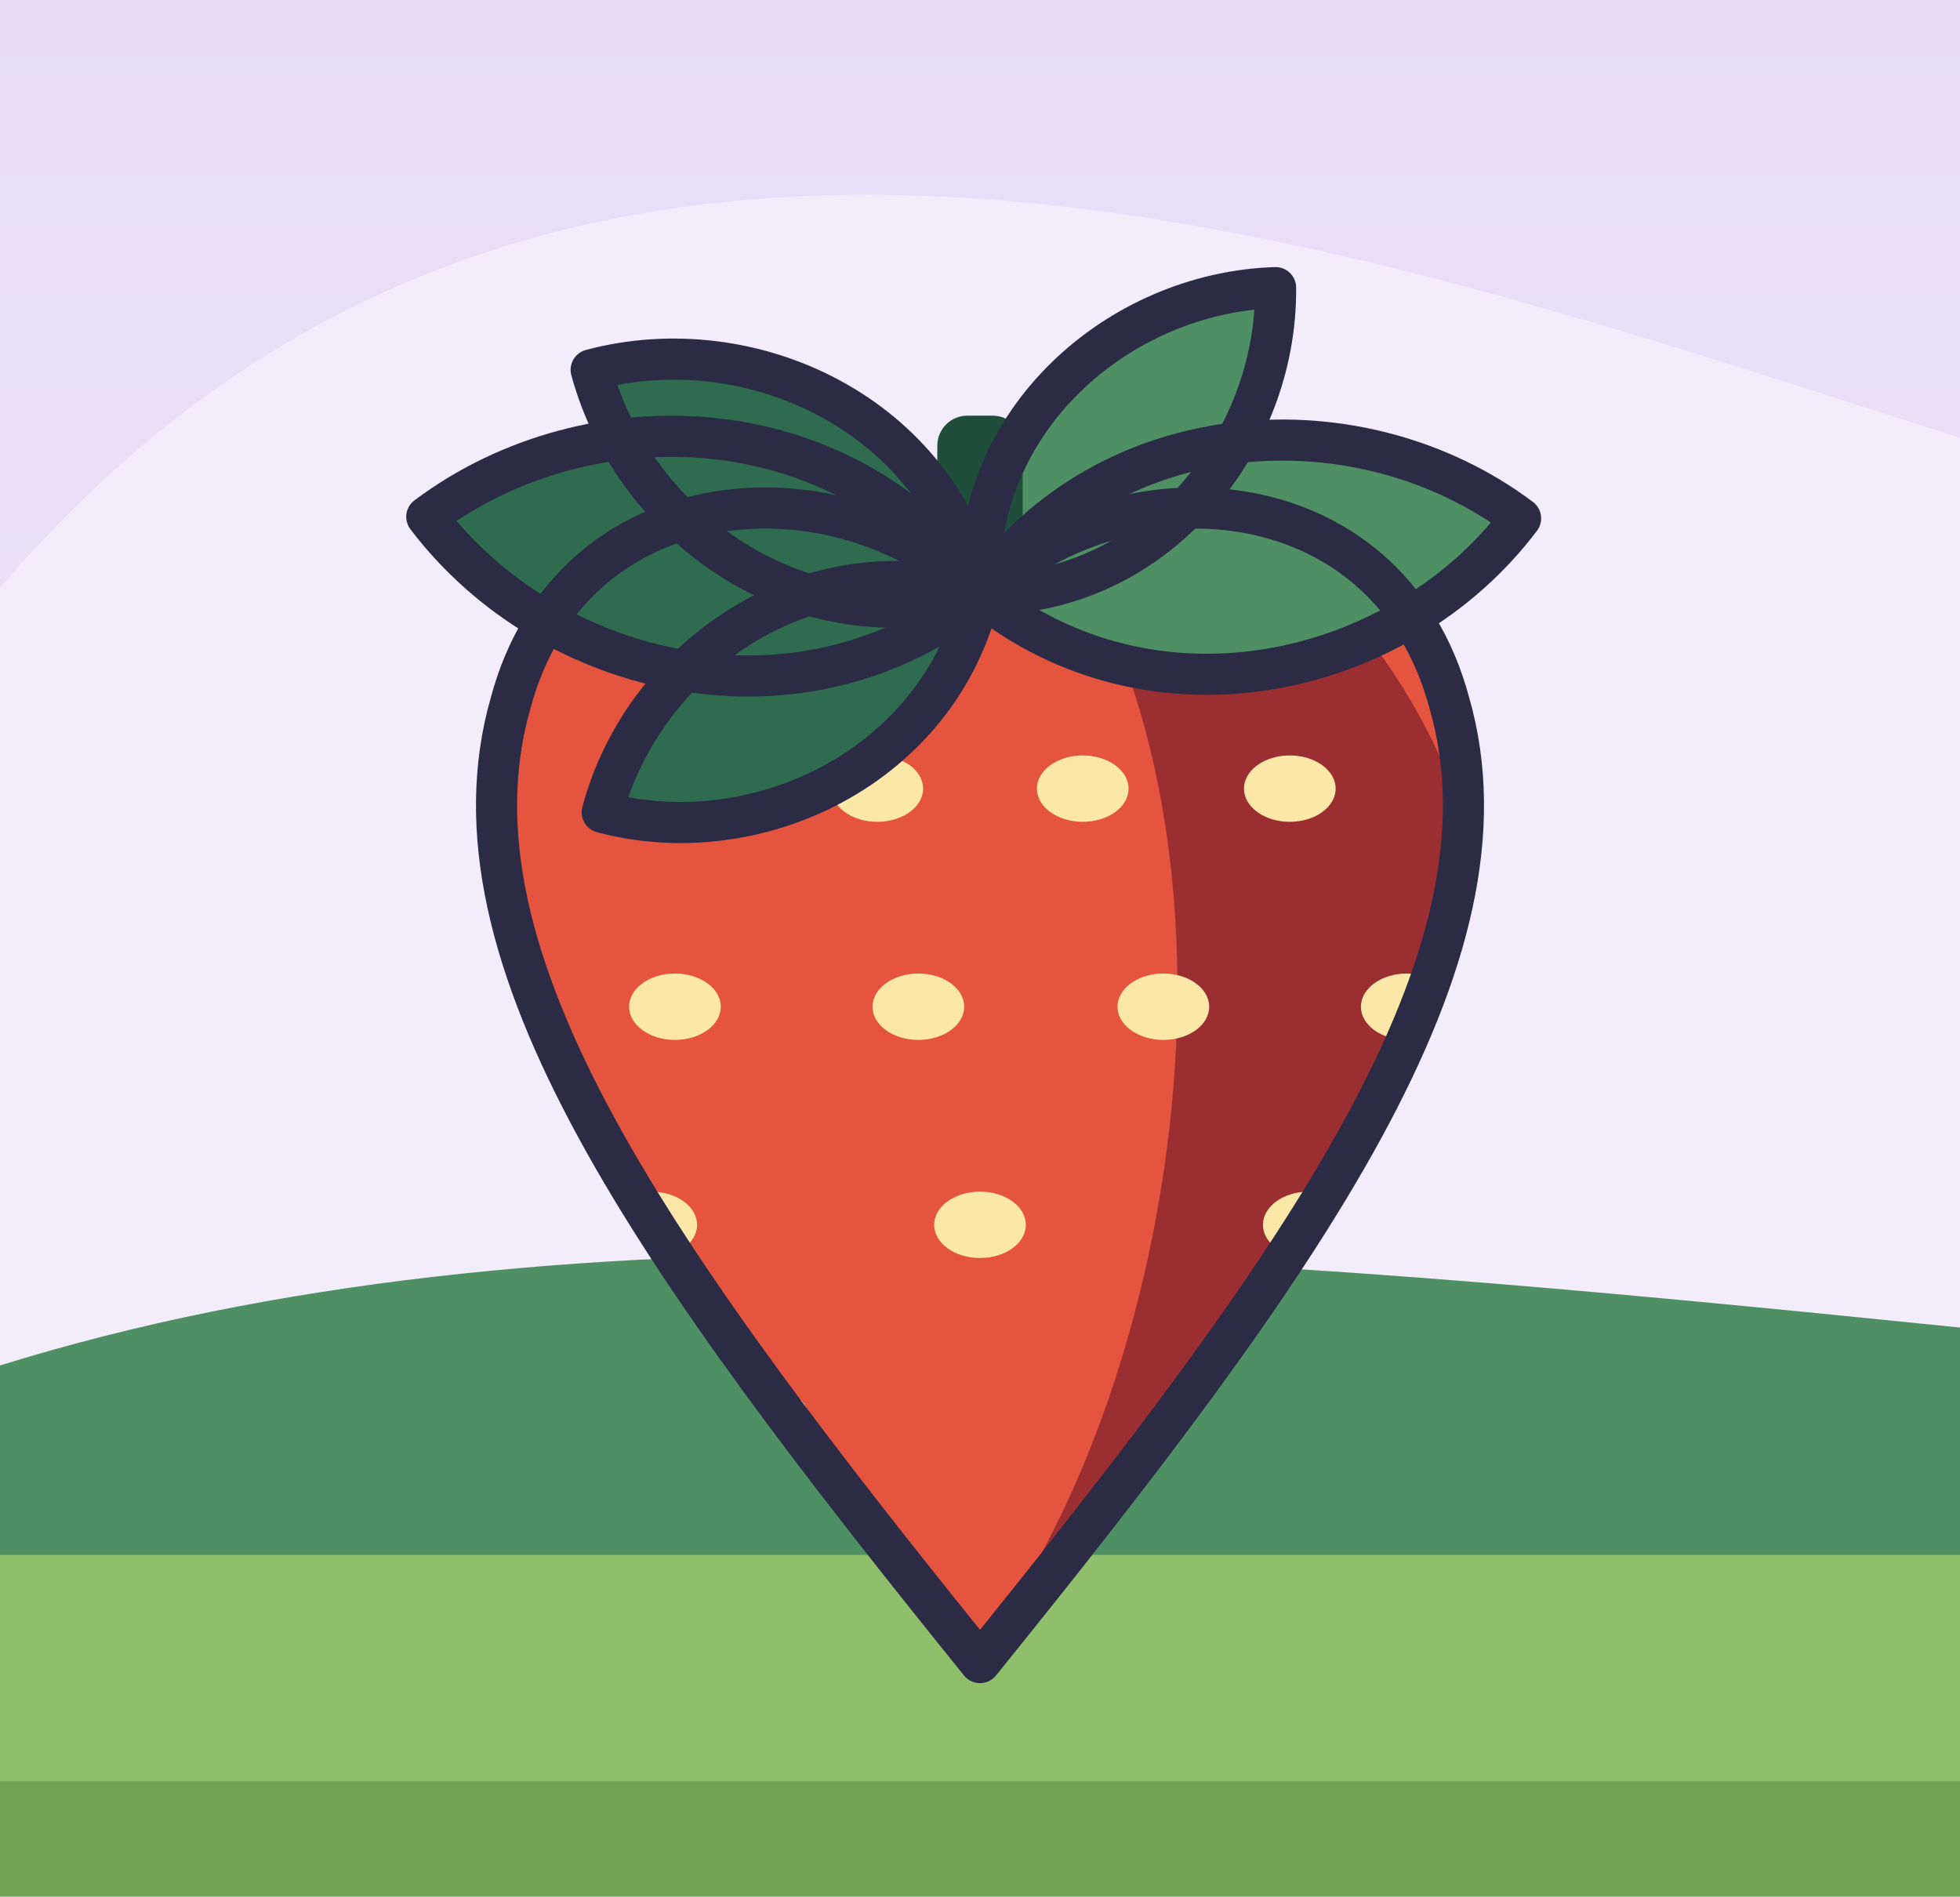
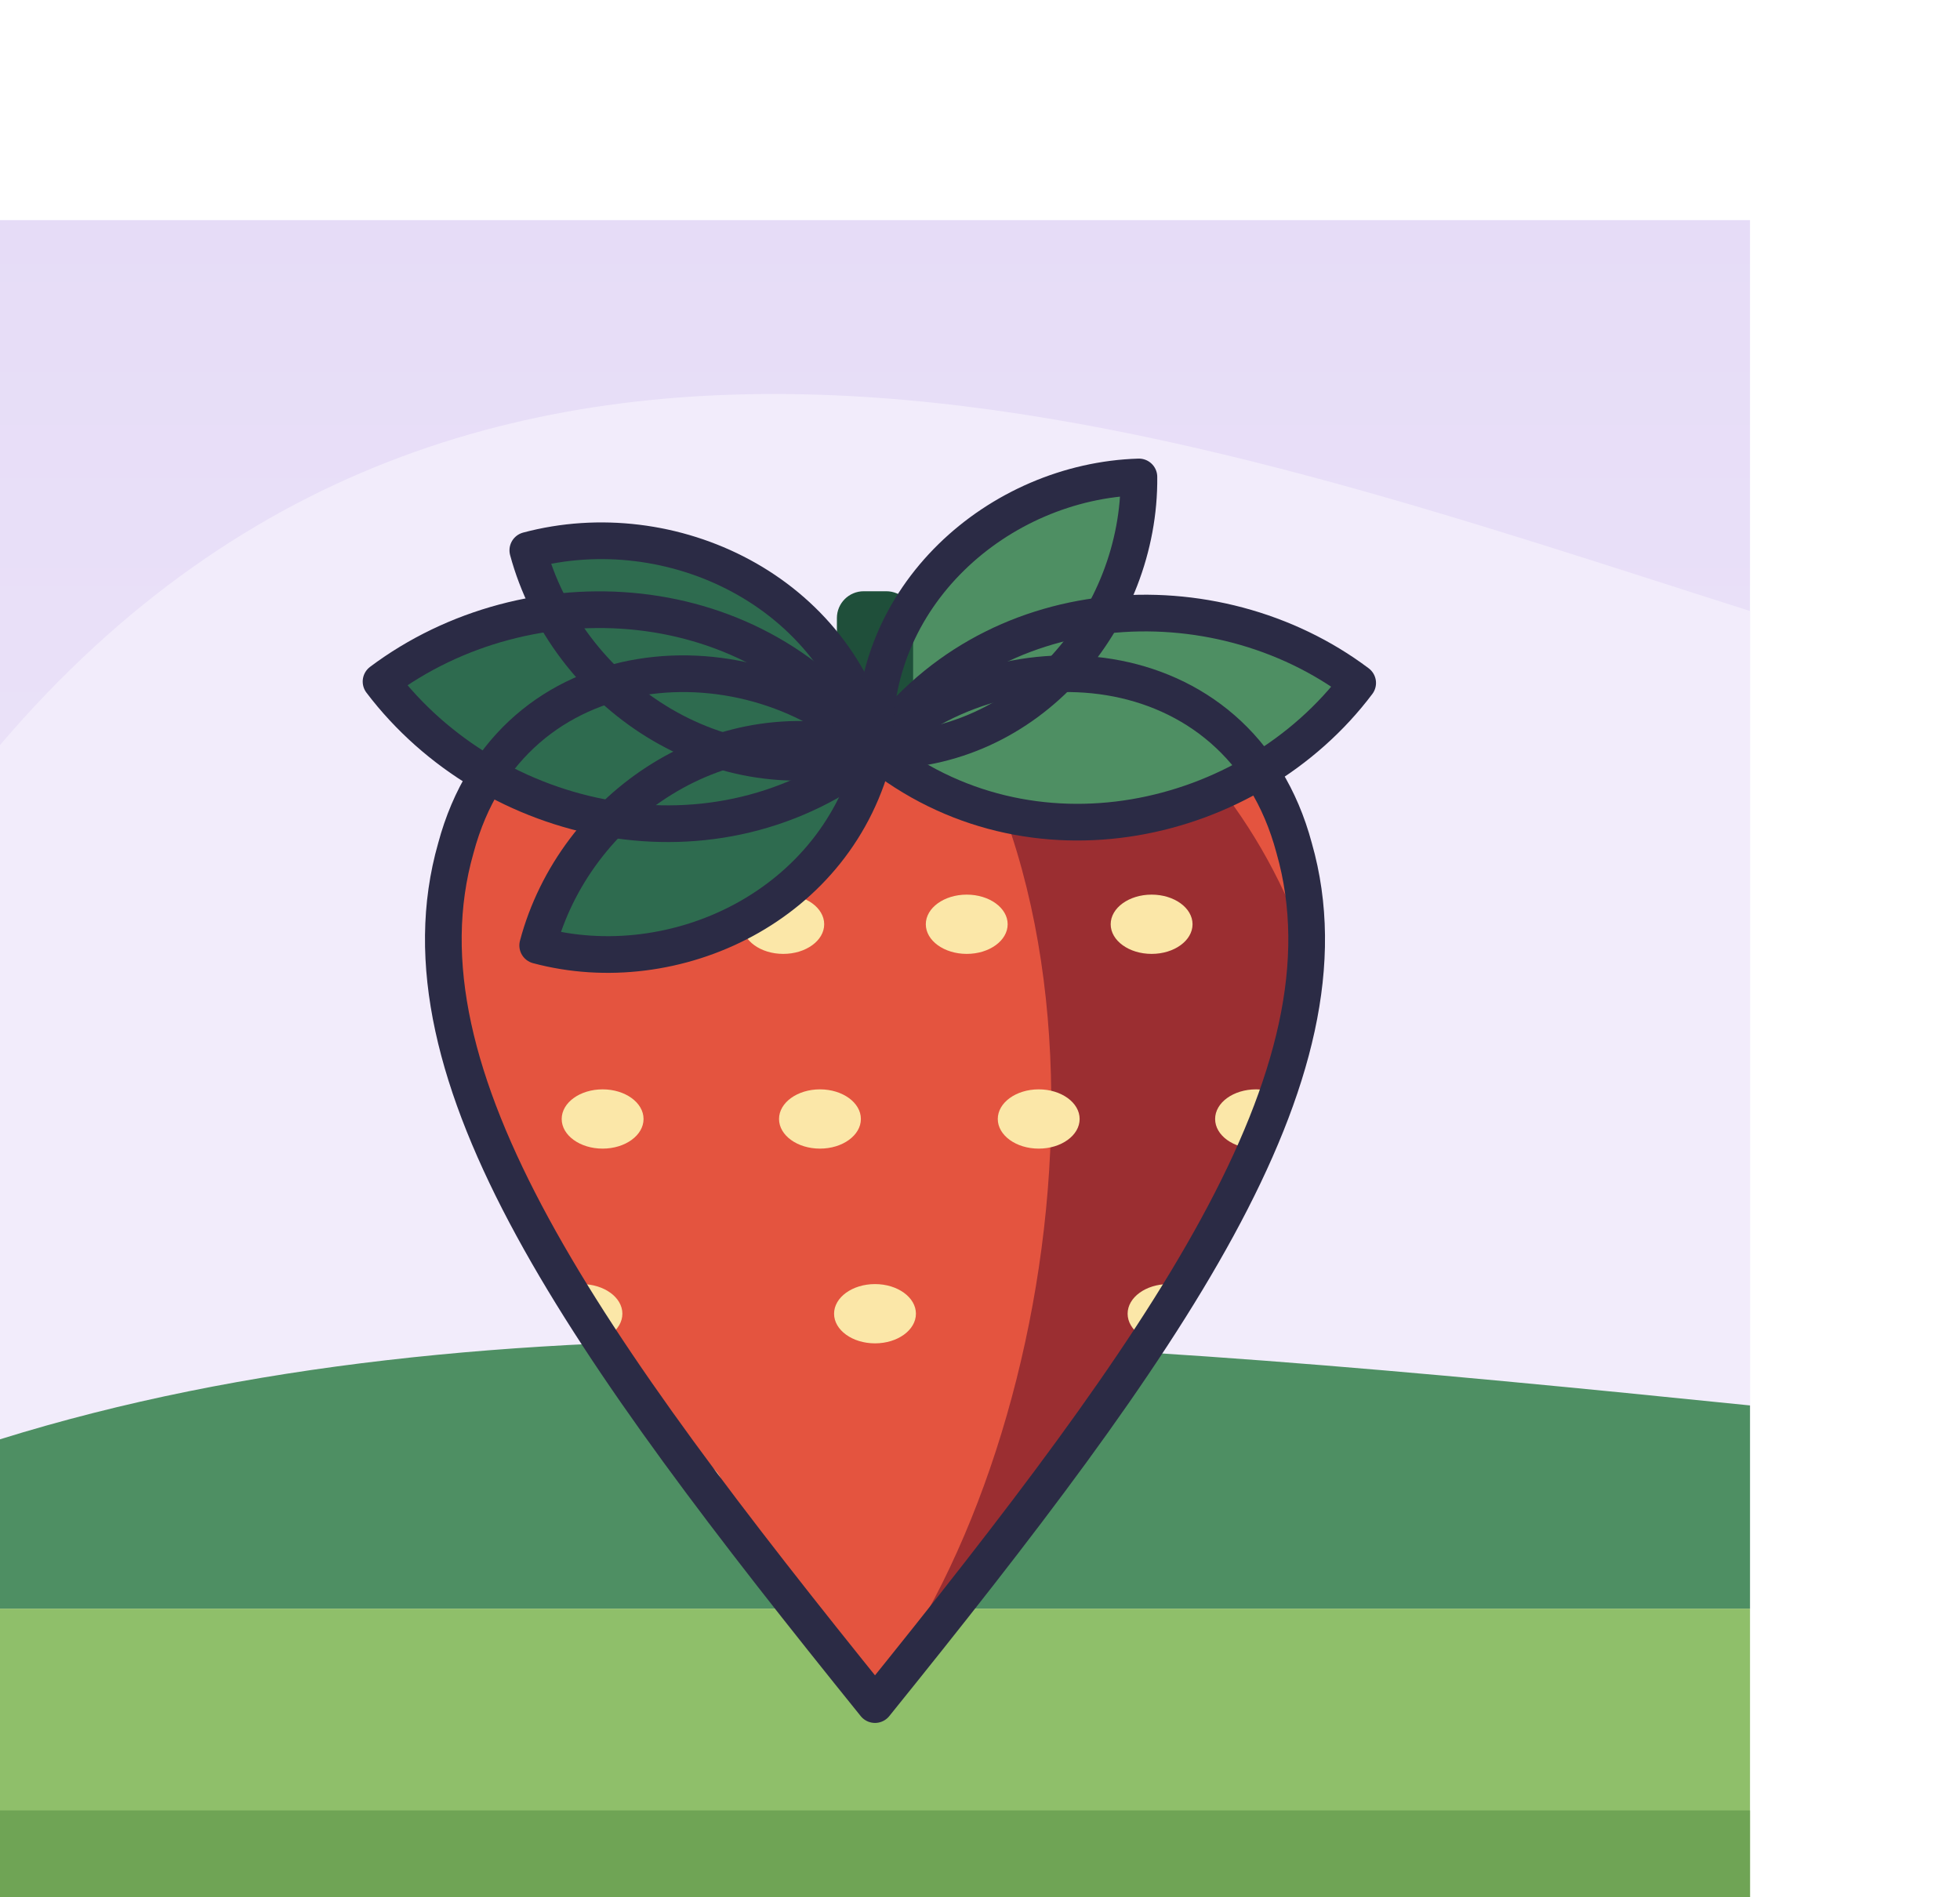
- <svg xmlns="http://www.w3.org/2000/svg" viewBox="0 0 124 120" width="124" height="120" role="img" aria-label="논산 딸기" data-landmark="stone-standing-maitreya-bodhisattva-of-gwanchoksa-temple">
+ <svg xmlns="http://www.w3.org/2000/svg" viewBox="0.00 -15.60 138.88 134.40" width="124" height="120" role="img" aria-label="논산 딸기" data-landmark="stone-standing-maitreya-bodhisattva-of-gwanchoksa-temple">
  <defs>
    <linearGradient id="sky" x1="0" y1="0" x2="0" y2="1">
      <stop offset="0" stop-color="#E6DCF7" />
      <stop offset="1" stop-color="#F2ECFB" />
    </linearGradient>
  </defs>
  <rect width="124" height="120" fill="url(#sky)" />
  <path d="M0,37.2 C34.7,-3.5 84.3,15.1 124.0,27.7 L124.0,98.4 L0,98.4 Z" fill="#F2ECFB" opacity="1" />
  <path d="M0,86.4 C34.7,75.6 76.9,79.2 124,84.0 L124,98.4 L0,98.4 Z" fill="#4E8F63" />
  <rect y="98.4" width="124" height="21.6" fill="#8FBF6A" />
  <rect y="112.7" width="124" height="7.3" fill="#6FA455" />
  <defs>
    <clipPath id="cp3">
      <path d="M62.0,105.2 C41.5,79.8 27.7,60.6 32.3,44.5 C36.2,29.9 53.4,29.1 62.0,37.6 C70.6,29.1 87.8,29.9 91.7,44.5 C96.3,60.6 82.5,79.8 62.0,105.2 Z" />
    </clipPath>
  </defs>
  <path d="M62.0,105.2 C41.5,79.8 27.7,60.6 32.3,44.5 C36.2,29.9 53.4,29.1 62.0,37.6 C70.6,29.1 87.8,29.9 91.7,44.5 C96.3,60.6 82.5,79.8 62.0,105.2 Z" fill="#E4543F" />
  <g clip-path="url(#cp3)">
    <path d="M62.0,27.6 A33.0,38.4 0 0 1 62.0,104.4 C75.9,86.0 81.2,46.0 62.0,27.6 Z" fill="#9B2E31" />
  </g>
  <g clip-path="url(#cp3)" fill="#FBE7A8">
    <ellipse cx="42.4" cy="49.9" rx="2.9" ry="2.1" />
    <ellipse cx="55.5" cy="49.9" rx="2.9" ry="2.1" />
    <ellipse cx="68.5" cy="49.9" rx="2.9" ry="2.1" />
    <ellipse cx="81.6" cy="49.9" rx="2.9" ry="2.1" />
    <ellipse cx="42.7" cy="63.7" rx="2.9" ry="2.1" />
    <ellipse cx="58.1" cy="63.7" rx="2.9" ry="2.1" />
    <ellipse cx="73.6" cy="63.7" rx="2.9" ry="2.1" />
    <ellipse cx="89.0" cy="63.7" rx="2.9" ry="2.1" />
    <ellipse cx="41.2" cy="77.5" rx="2.9" ry="2.1" />
    <ellipse cx="62.0" cy="77.5" rx="2.9" ry="2.1" />
    <ellipse cx="82.8" cy="77.5" rx="2.9" ry="2.1" />
    <ellipse cx="48.3" cy="89.8" rx="2.9" ry="2.1" />
    <ellipse cx="83.4" cy="89.8" rx="2.9" ry="2.1" />
  </g>
  <path d="M62.0,37.6 C53.7,25.7 37.4,24.9 27.0,32.7 C34.8,43.0 50.7,46.7 62.0,37.6 Z" fill="#2E6B4F" />
  <path d="M62.0,37.6 C51.1,34.3 40.7,41.6 38.1,51.4 C47.8,54.0 59.4,48.6 62.0,37.6 Z" fill="#2E6B4F" />
  <path d="M62.0,37.6 C59.4,26.2 47.5,20.7 37.4,23.4 C40.1,33.4 50.8,41.0 62.0,37.6 Z" fill="#2E6B4F" />
  <path d="M62.0,37.6 C73.0,46.5 88.6,42.9 96.2,32.8 C86.1,25.2 70.1,26.0 62.0,37.6 Z" fill="#4E8F63" />
  <path d="M62.0,37.6 C73.0,37.8 80.8,28.1 80.7,18.2 C70.8,18.5 61.4,26.6 62.0,37.6 Z" fill="#4E8F63" />
  <rect x="59.3" y="26.3" width="5.4" height="10.6" rx="1.9" fill="#1F4F3A" />
  <g fill="none" stroke="#2B2B45" stroke-width="2.6" stroke-linejoin="round" stroke-linecap="round">
    <path d="M62.0,105.2 C41.5,79.8 27.7,60.6 32.3,44.5 C36.2,29.9 53.4,29.1 62.0,37.6 C70.6,29.1 87.8,29.9 91.7,44.5 C96.3,60.6 82.5,79.8 62.0,105.2 Z" />
    <path d="M62.0,37.6 C53.7,25.7 37.4,24.9 27.0,32.7 C34.8,43.0 50.7,46.7 62.0,37.6 Z" />
    <path d="M62.0,37.6 C51.1,34.3 40.7,41.6 38.1,51.4 C47.8,54.0 59.4,48.6 62.0,37.6 Z" />
    <path d="M62.0,37.6 C59.4,26.2 47.5,20.7 37.4,23.4 C40.1,33.4 50.8,41.0 62.0,37.6 Z" />
    <path d="M62.0,37.6 C73.0,46.5 88.6,42.9 96.2,32.8 C86.1,25.2 70.1,26.0 62.0,37.6 Z" />
    <path d="M62.0,37.6 C73.0,37.8 80.8,28.1 80.7,18.2 C70.8,18.5 61.4,26.6 62.0,37.6 Z" />
  </g>
</svg>
